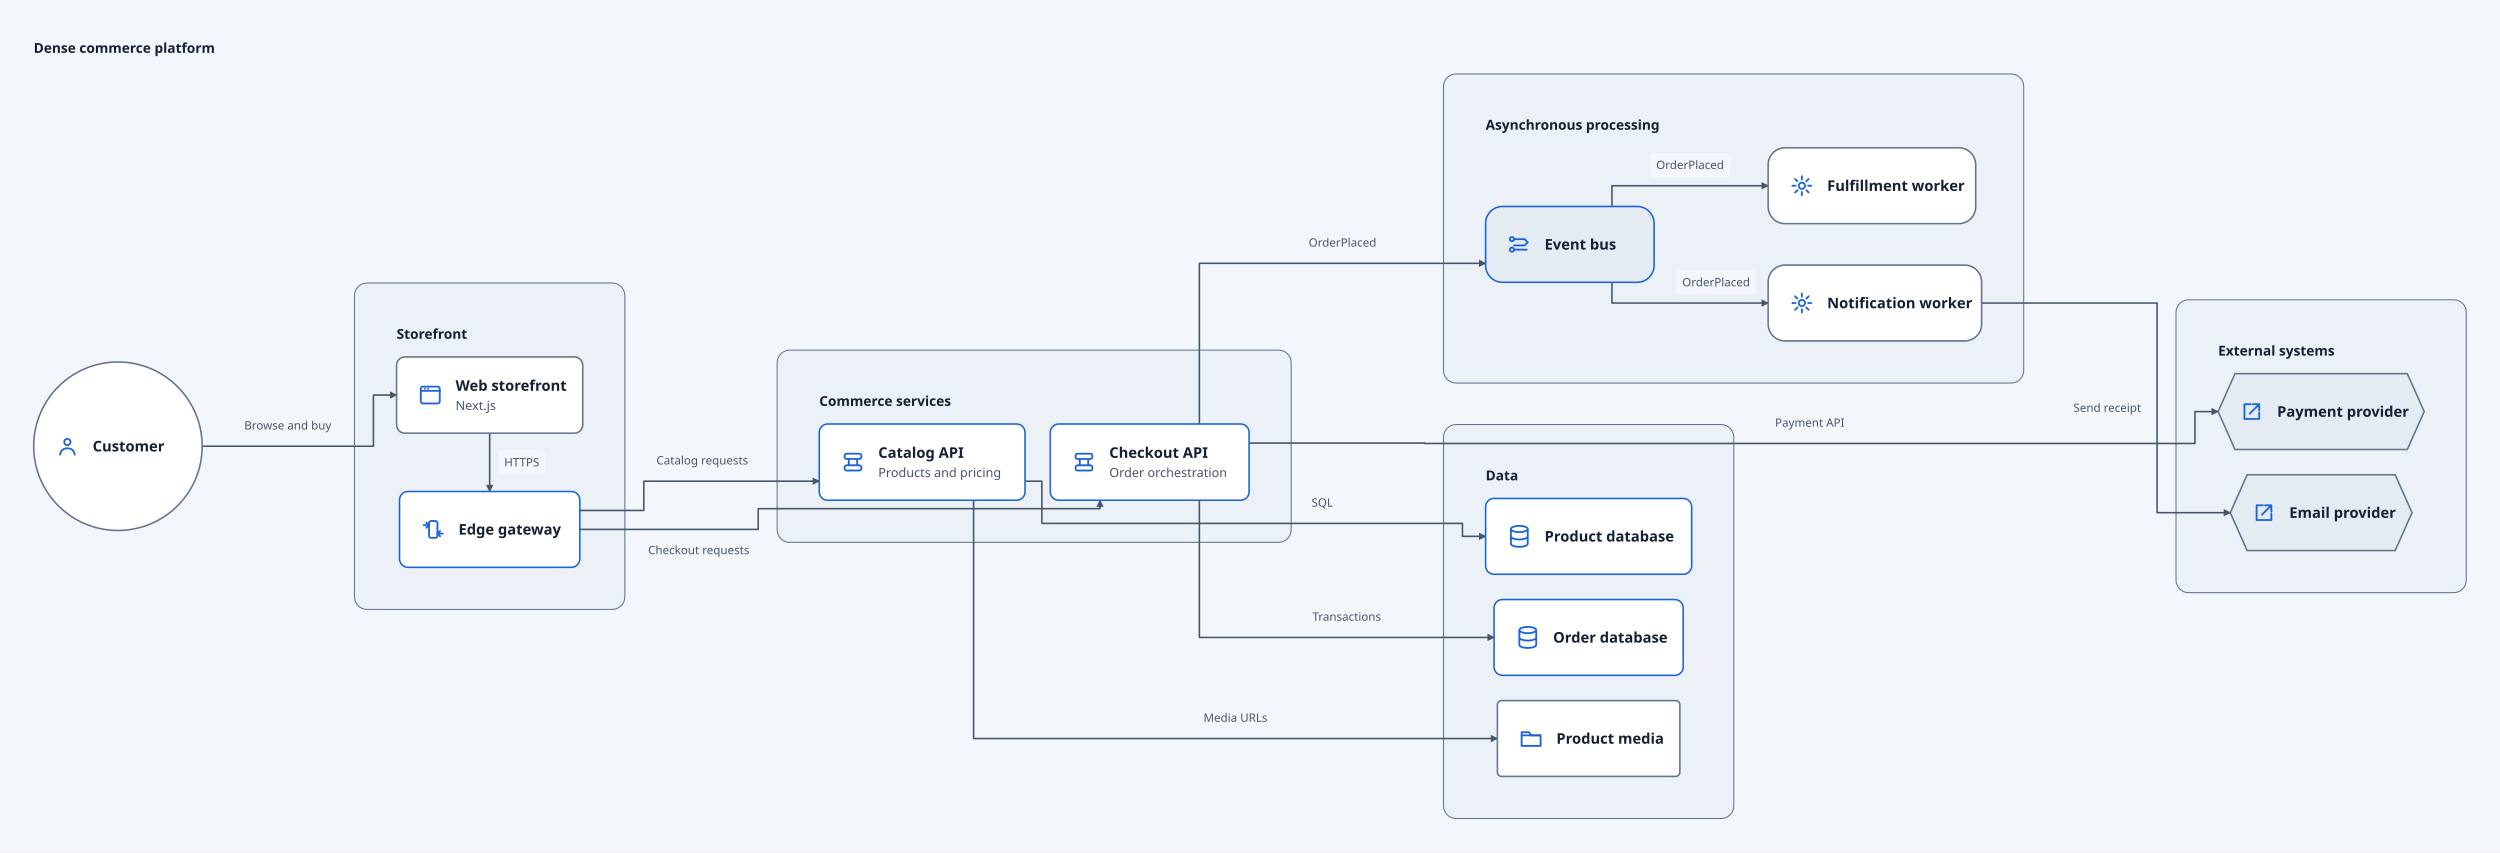
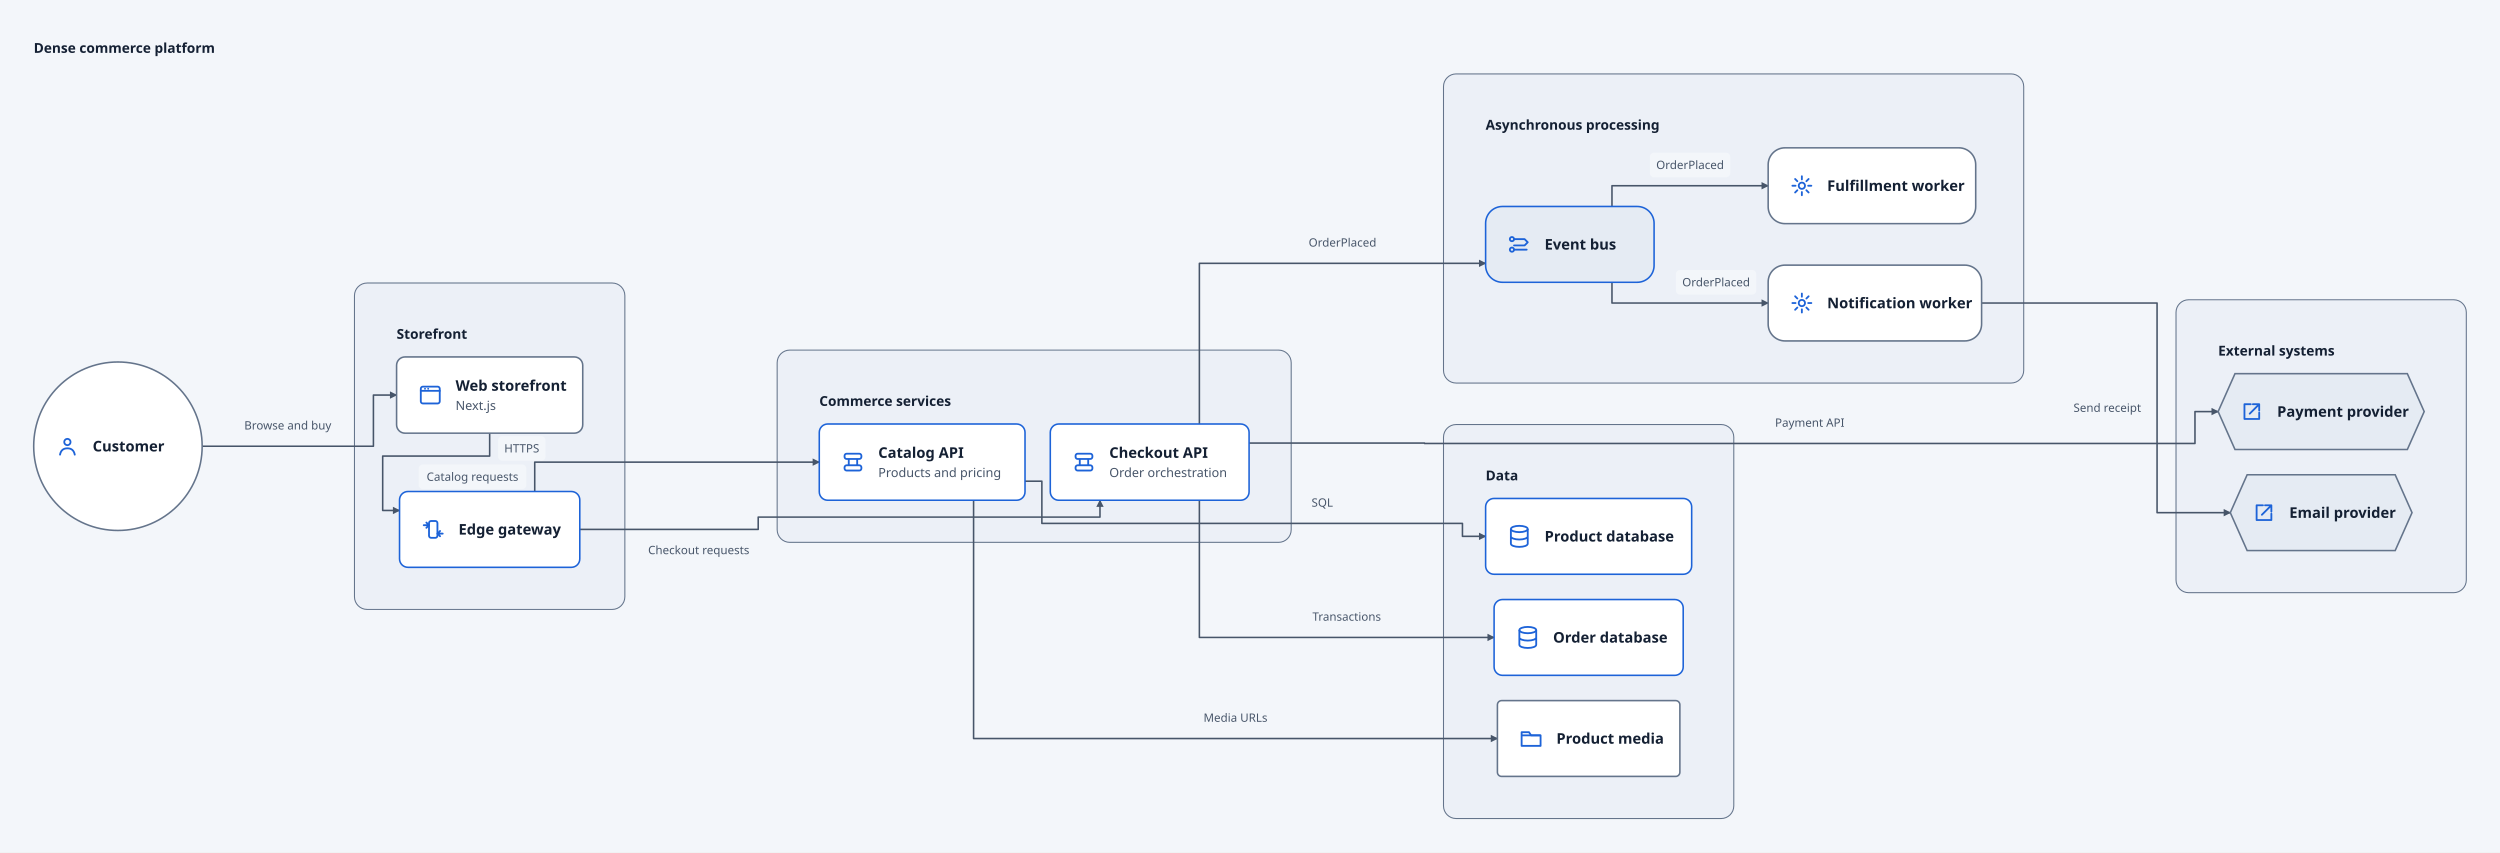
<svg xmlns="http://www.w3.org/2000/svg" width="2374.35" height="809.4" viewBox="0 0 2374.35 809.4" role="img" aria-labelledby="stack-title stack-description" data-engine-version="0.9.0" data-theme-id="default" data-theme-version="0.7.0" data-theme-revision="sha256:4a8b94b746c6b120998bfbe701edd722449a28c89c424b0a33f67561756ded5a">
  <rect x="0" y="0" width="2374.35" height="809.4" fill="#F3F6FA" />
  <defs>
    <marker id="stack-arrow" markerUnits="userSpaceOnUse" markerWidth="7" markerHeight="7" refX="9000" refY="5000" viewBox="0 0 10000 10000" orient="auto-start-reverse">
      <path d="M 0 0 L 10000 5000 L 0 10000 z" fill="#475569" />
    </marker>
  </defs>
  <text x="32" y="50.2" fill="#142033" font-family="system-ui" font-size="13" font-weight="600">Dense commerce platform</text>
  <g data-stack-layer="groups">
    <g role="group" aria-label="Storefront" data-stack-id="storefront">
      <rect x="336.65" y="268.8" width="256.8" height="310" rx="12" fill="#E5EBF3" fill-opacity="0.55" stroke="#64748B" stroke-width="1" />
      <text x="376.65" y="321.8" fill="#142033" font-family="system-ui" font-size="13" font-weight="600">Storefront</text>
    </g>
    <g role="group" aria-label="Commerce services" data-stack-id="commerce">
      <rect x="738.1" y="332.5" width="488.2" height="182.6" rx="12" fill="#E5EBF3" fill-opacity="0.55" stroke="#64748B" stroke-width="1" />
      <text x="778.1" y="385.5" fill="#142033" font-family="system-ui" font-size="13" font-weight="600">Commerce services</text>
    </g>
    <g role="group" aria-label="Asynchronous processing" data-stack-id="asynchronous">
      <rect x="1370.95" y="70.2" width="551.05" height="293.6" rx="12" fill="#E5EBF3" fill-opacity="0.55" stroke="#64748B" stroke-width="1" />
      <text x="1410.95" y="123.2" fill="#142033" font-family="system-ui" font-size="13" font-weight="600">Asynchronous processing</text>
    </g>
    <g role="group" aria-label="Data" data-stack-id="data">
      <rect x="1370.95" y="403.2" width="275.7" height="374.2" rx="12" fill="#E5EBF3" fill-opacity="0.55" stroke="#64748B" stroke-width="1" />
      <text x="1410.95" y="456.2" fill="#142033" font-family="system-ui" font-size="13" font-weight="600">Data</text>
    </g>
    <g role="group" aria-label="External systems" data-stack-id="partners">
      <rect x="2066.65" y="284.7" width="275.7" height="278.2" rx="12" fill="#E5EBF3" fill-opacity="0.55" stroke="#64748B" stroke-width="1" />
      <text x="2106.65" y="337.7" fill="#142033" font-family="system-ui" font-size="13" font-weight="600">External systems</text>
    </g>
  </g>
  <g data-stack-layer="edges">
    <g role="group" aria-label="Customer flows to Web storefront: Browse and buy" data-edge-kind="request" data-edge-direction="forward">
      <polyline points="192,423.8 354.65,423.8 354.65,375.2 376.65,375.2" fill="none" stroke="#475569" stroke-width="1.5" stroke-linecap="round" stroke-linejoin="round" marker-end="url(#stack-arrow)" />
    </g>
    <g role="group" aria-label="Web storefront flows to Edge gateway: HTTPS" data-edge-kind="request" data-edge-direction="forward">
-       <polyline points="465.05,411.4 465.05,466.8" fill="none" stroke="#475569" stroke-width="1.5" stroke-linecap="round" stroke-linejoin="round" marker-end="url(#stack-arrow)" />
+       <polyline points="465.05,411.4 465.05,433.15 363.45,433.15 363.45,484.8 379.45,484.8" fill="none" stroke="#475569" stroke-width="1.5" stroke-linecap="round" stroke-linejoin="round" marker-end="url(#stack-arrow)" />
    </g>
    <g role="group" aria-label="Edge gateway flows to Catalog API: Catalog requests" data-edge-kind="request" data-edge-direction="forward">
-       <polyline points="550.65,484.8 611.45,484.8 611.45,457 778.1,457" fill="none" stroke="#475569" stroke-width="1.5" stroke-linecap="round" stroke-linejoin="round" marker-end="url(#stack-arrow)" />
+       <polyline points="507.85,466.8 507.85,438.9 778.1,438.9" fill="none" stroke="#475569" stroke-width="1.5" stroke-linecap="round" stroke-linejoin="round" marker-end="url(#stack-arrow)" />
    </g>
    <g role="group" aria-label="Edge gateway flows to Checkout API: Checkout requests" data-edge-kind="request" data-edge-direction="forward">
-       <polyline points="550.65,502.8 720.1,502.8 720.1,483.1 1044.7,483.1 1044.7,475.1" fill="none" stroke="#475569" stroke-width="1.5" stroke-linecap="round" stroke-linejoin="round" marker-end="url(#stack-arrow)" />
+       <polyline points="550.65,502.8 720.1,502.8 720.1,491.1 1044.7,491.1 1044.7,475.1" fill="none" stroke="#475569" stroke-width="1.5" stroke-linecap="round" stroke-linejoin="round" marker-end="url(#stack-arrow)" />
    </g>
    <g role="group" aria-label="Catalog API flows to Product database: SQL" data-edge-kind="data" data-edge-direction="forward">
      <polyline points="973.5,457 989.5,457 989.5,497.1 1388.95,497.1 1388.95,509.4 1410.95,509.4" fill="none" stroke="#475569" stroke-width="1.5" stroke-linecap="round" stroke-linejoin="round" marker-end="url(#stack-arrow)" />
    </g>
    <g role="group" aria-label="Catalog API flows to Product media: Media URLs" data-edge-kind="data" data-edge-direction="forward">
      <polyline points="924.65,475.1 924.65,701.4 1422.15,701.4" fill="none" stroke="#475569" stroke-width="1.5" stroke-linecap="round" stroke-linejoin="round" marker-end="url(#stack-arrow)" />
    </g>
    <g role="group" aria-label="Checkout API flows to Order database: Transactions" data-edge-kind="data" data-edge-direction="forward">
      <polyline points="1139.1,475.1 1139.1,605.4 1419,605.4" fill="none" stroke="#475569" stroke-width="1.5" stroke-linecap="round" stroke-linejoin="round" marker-end="url(#stack-arrow)" />
    </g>
    <g role="group" aria-label="Checkout API flows to Payment provider: Payment API" data-edge-kind="request" data-edge-direction="forward">
      <polyline points="1186.3,420.8 1352.95,420.8 1352.95,421.2 2084.65,421.2 2084.65,390.9 2106.65,390.9" fill="none" stroke="#475569" stroke-width="1.5" stroke-linecap="round" stroke-linejoin="round" marker-end="url(#stack-arrow)" />
    </g>
    <g role="group" aria-label="Checkout API flows to Event bus: OrderPlaced" data-edge-kind="event" data-edge-direction="forward">
      <polyline points="1139.1,402.7 1139.1,250.1 1410.95,250.1" fill="none" stroke="#475569" stroke-width="1.5" stroke-linecap="round" stroke-linejoin="round" marker-end="url(#stack-arrow)" />
    </g>
    <g role="group" aria-label="Event bus flows to Fulfillment worker: OrderPlaced" data-edge-kind="event" data-edge-direction="forward">
      <polyline points="1530.95,196.1 1530.95,176.4 1679.3,176.4" fill="none" stroke="#475569" stroke-width="1.5" stroke-linecap="round" stroke-linejoin="round" marker-end="url(#stack-arrow)" />
    </g>
    <g role="group" aria-label="Event bus flows to Notification worker: OrderPlaced" data-edge-kind="event" data-edge-direction="forward">
      <polyline points="1530.95,268.1 1530.95,287.8 1679.3,287.8" fill="none" stroke="#475569" stroke-width="1.5" stroke-linecap="round" stroke-linejoin="round" marker-end="url(#stack-arrow)" />
    </g>
    <g role="group" aria-label="Notification worker flows to Email provider: Send receipt" data-edge-kind="request" data-edge-direction="forward">
      <polyline points="1882,287.8 2048.65,287.8 2048.65,486.9 2118.2,486.9" fill="none" stroke="#475569" stroke-width="1.5" stroke-linecap="round" stroke-linejoin="round" marker-end="url(#stack-arrow)" />
    </g>
  </g>
  <g data-stack-layer="nodes">
    <g role="group" aria-label="Customer" data-stack-id="customer" data-node-kind="actor">
      <circle cx="112" cy="423.8" r="80" fill="#FFFFFF" stroke="#64748B" stroke-width="1.5" />
      <svg x="52" y="411.8" width="24" height="24" viewBox="0 0 24 24" color="#1D63D8" aria-hidden="true" focusable="false" data-icon-id="kind-actor">
        <circle cx="12" cy="8" r="3" fill="none" stroke="currentColor" stroke-width="1.75" />
        <path d="M5 20c.8-4 3-6 7-6s6.2 2 7 6" fill="none" stroke="currentColor" stroke-width="1.75" stroke-linecap="round" />
      </svg>
      <text x="88" y="423.8" dominant-baseline="middle" fill="#142033" font-family="system-ui" font-size="14" font-weight="600">Customer</text>
    </g>
    <g role="group" aria-label="Web storefront: Next.js" data-stack-id="web" data-node-kind="client">
      <rect x="376.65" y="339" width="176.8" height="72.4" rx="8" fill="#FFFFFF" stroke="#64748B" stroke-width="1.5" />
      <svg x="396.65" y="363.2" width="24" height="24" viewBox="0 0 24 24" color="#1D63D8" aria-hidden="true" focusable="false" data-icon-id="web">
        <rect x="3" y="4" width="18" height="16" rx="2" fill="none" stroke="currentColor" stroke-width="1.75" />
        <path d="M3 8h18M7 6h.01M10 6h.01" fill="none" stroke="currentColor" stroke-width="1.75" stroke-linecap="round" />
      </svg>
      <text x="432.65" y="366.2" dominant-baseline="middle" fill="#142033" font-family="system-ui" font-size="14" font-weight="600">Web storefront</text>
      <text x="432.65" y="385.2" dominant-baseline="middle" fill="#475569" font-family="system-ui" font-size="12" font-weight="400">Next.js</text>
    </g>
    <g role="group" aria-label="Edge gateway" data-stack-id="gateway" data-node-kind="service">
      <rect x="379.45" y="466.8" width="171.2" height="72" rx="8" fill="#FFFFFF" stroke="#1D63D8" stroke-width="1.5" />
      <svg x="399.45" y="490.8" width="24" height="24" viewBox="0 0 24 24" color="#1D63D8" aria-hidden="true" focusable="false" data-icon-id="gateway">
        <rect x="8" y="4" width="8" height="16" rx="2" fill="none" stroke="currentColor" stroke-width="1.75" />
        <path d="M3 8h5M5.5 5.5 8 8l-2.5 2.5M21 16h-5M18.5 13.5 16 16l2.5 2.5" fill="none" stroke="currentColor" stroke-width="1.75" stroke-linecap="round" stroke-linejoin="round" />
      </svg>
      <text x="435.45" y="502.8" dominant-baseline="middle" fill="#142033" font-family="system-ui" font-size="14" font-weight="600">Edge gateway</text>
    </g>
    <g role="group" aria-label="Catalog API: Products and pricing" data-stack-id="catalog" data-node-kind="service">
      <rect x="778.1" y="402.7" width="195.4" height="72.4" rx="8" fill="#FFFFFF" stroke="#1D63D8" stroke-width="1.5" />
      <svg x="798.1" y="426.9" width="24" height="24" viewBox="0 0 24 24" color="#1D63D8" aria-hidden="true" focusable="false" data-icon-id="kind-service">
        <rect x="4" y="4" width="16" height="5" rx="2" fill="none" stroke="currentColor" stroke-width="1.75" />
        <rect x="4" y="15" width="16" height="5" rx="2" fill="none" stroke="currentColor" stroke-width="1.75" />
        <path d="M8 9v6M16 9v6" fill="none" stroke="currentColor" stroke-width="1.75" />
      </svg>
      <text x="834.1" y="429.9" dominant-baseline="middle" fill="#142033" font-family="system-ui" font-size="14" font-weight="600">Catalog API</text>
      <text x="834.1" y="448.9" dominant-baseline="middle" fill="#475569" font-family="system-ui" font-size="12" font-weight="400">Products and pricing</text>
    </g>
    <g role="group" aria-label="Checkout API: Order orchestration" data-stack-id="checkout" data-node-kind="service">
      <rect x="997.5" y="402.7" width="188.8" height="72.4" rx="8" fill="#FFFFFF" stroke="#1D63D8" stroke-width="1.5" />
      <svg x="1017.5" y="426.9" width="24" height="24" viewBox="0 0 24 24" color="#1D63D8" aria-hidden="true" focusable="false" data-icon-id="kind-service">
        <rect x="4" y="4" width="16" height="5" rx="2" fill="none" stroke="currentColor" stroke-width="1.75" />
        <rect x="4" y="15" width="16" height="5" rx="2" fill="none" stroke="currentColor" stroke-width="1.75" />
        <path d="M8 9v6M16 9v6" fill="none" stroke="currentColor" stroke-width="1.75" />
      </svg>
      <text x="1053.5" y="429.9" dominant-baseline="middle" fill="#142033" font-family="system-ui" font-size="14" font-weight="600">Checkout API</text>
      <text x="1053.5" y="448.9" dominant-baseline="middle" fill="#475569" font-family="system-ui" font-size="12" font-weight="400">Order orchestration</text>
    </g>
    <g role="group" aria-label="Event bus" data-stack-id="events" data-node-kind="queue">
      <rect x="1410.95" y="196.1" width="160" height="72" rx="16" fill="#E5EBF3" stroke="#1D63D8" stroke-width="1.5" />
      <svg x="1430.95" y="220.1" width="24" height="24" viewBox="0 0 24 24" color="#1D63D8" aria-hidden="true" focusable="false" data-icon-id="kind-queue">
        <circle cx="5" cy="7" r="2" fill="none" stroke="currentColor" stroke-width="1.75" />
        <circle cx="5" cy="17" r="2" fill="none" stroke="currentColor" stroke-width="1.75" />
        <path d="M7 7h10l3 3-3 3H7M7 17h12" fill="none" stroke="currentColor" stroke-width="1.75" stroke-linecap="round" stroke-linejoin="round" />
      </svg>
      <text x="1466.95" y="232.1" dominant-baseline="middle" fill="#142033" font-family="system-ui" font-size="14" font-weight="600">Event bus</text>
    </g>
    <g role="group" aria-label="Fulfillment worker" data-stack-id="fulfillment" data-node-kind="worker">
      <rect x="1679.3" y="140.4" width="197.1" height="72" rx="16" fill="#FFFFFF" stroke="#64748B" stroke-width="1.5" />
      <svg x="1699.3" y="164.4" width="24" height="24" viewBox="0 0 24 24" color="#1D63D8" aria-hidden="true" focusable="false" data-icon-id="kind-worker">
        <circle cx="12" cy="12" r="3" fill="none" stroke="currentColor" stroke-width="1.75" />
        <path d="M12 3v3M12 18v3M3 12h3M18 12h3M5.6 5.6l2.1 2.1M16.3 16.3l2.1 2.1M18.4 5.6l-2.1 2.1M7.7 16.3l-2.1 2.1" fill="none" stroke="currentColor" stroke-width="1.75" stroke-linecap="round" />
      </svg>
      <text x="1735.3" y="176.4" dominant-baseline="middle" fill="#142033" font-family="system-ui" font-size="14" font-weight="600">Fulfillment worker</text>
    </g>
    <g role="group" aria-label="Notification worker" data-stack-id="notifications" data-node-kind="worker">
      <rect x="1679.3" y="251.8" width="202.7" height="72" rx="16" fill="#FFFFFF" stroke="#64748B" stroke-width="1.5" />
      <svg x="1699.3" y="275.8" width="24" height="24" viewBox="0 0 24 24" color="#1D63D8" aria-hidden="true" focusable="false" data-icon-id="kind-worker">
        <circle cx="12" cy="12" r="3" fill="none" stroke="currentColor" stroke-width="1.75" />
        <path d="M12 3v3M12 18v3M3 12h3M18 12h3M5.6 5.6l2.1 2.1M16.3 16.3l2.1 2.1M18.4 5.6l-2.1 2.1M7.7 16.3l-2.1 2.1" fill="none" stroke="currentColor" stroke-width="1.75" stroke-linecap="round" />
      </svg>
      <text x="1735.3" y="287.8" dominant-baseline="middle" fill="#142033" font-family="system-ui" font-size="14" font-weight="600">Notification worker</text>
    </g>
    <g role="group" aria-label="Product database" data-stack-id="products" data-node-kind="database">
      <rect x="1410.95" y="473.4" width="195.7" height="72" rx="8" fill="#FFFFFF" stroke="#1D63D8" stroke-width="1.5" />
      <svg x="1430.95" y="497.4" width="24" height="24" viewBox="0 0 24 24" color="#1D63D8" aria-hidden="true" focusable="false" data-icon-id="kind-database">
        <ellipse cx="12" cy="5" rx="8" ry="3" fill="none" stroke="currentColor" stroke-width="1.75" />
        <path d="M4 5v7c0 1.7 3.6 3 8 3s8-1.3 8-3V5M4 12v7c0 1.7 3.6 3 8 3s8-1.3 8-3v-7" fill="none" stroke="currentColor" stroke-width="1.75" />
      </svg>
      <text x="1466.95" y="509.4" dominant-baseline="middle" fill="#142033" font-family="system-ui" font-size="14" font-weight="600">Product database</text>
    </g>
    <g role="group" aria-label="Order database" data-stack-id="orders" data-node-kind="database">
      <rect x="1419" y="569.4" width="179.6" height="72" rx="8" fill="#FFFFFF" stroke="#1D63D8" stroke-width="1.5" />
      <svg x="1439" y="593.4" width="24" height="24" viewBox="0 0 24 24" color="#1D63D8" aria-hidden="true" focusable="false" data-icon-id="kind-database">
        <ellipse cx="12" cy="5" rx="8" ry="3" fill="none" stroke="currentColor" stroke-width="1.75" />
        <path d="M4 5v7c0 1.7 3.6 3 8 3s8-1.3 8-3V5M4 12v7c0 1.7 3.6 3 8 3s8-1.3 8-3v-7" fill="none" stroke="currentColor" stroke-width="1.75" />
      </svg>
      <text x="1475" y="605.4" dominant-baseline="middle" fill="#142033" font-family="system-ui" font-size="14" font-weight="600">Order database</text>
    </g>
    <g role="group" aria-label="Product media" data-stack-id="assets" data-node-kind="storage">
      <rect x="1422.15" y="665.4" width="173.3" height="72" rx="4" fill="#FFFFFF" stroke="#64748B" stroke-width="1.5" />
      <svg x="1442.15" y="689.4" width="24" height="24" viewBox="0 0 24 24" color="#1D63D8" aria-hidden="true" focusable="false" data-icon-id="kind-storage">
        <path d="M3 6h7l2 3h9v10H3V6Z" fill="none" stroke="currentColor" stroke-width="1.75" stroke-linejoin="round" />
        <path d="M3 9h18" fill="none" stroke="currentColor" stroke-width="1.75" />
      </svg>
      <text x="1478.15" y="701.4" dominant-baseline="middle" fill="#142033" font-family="system-ui" font-size="14" font-weight="600">Product media</text>
    </g>
    <g role="group" aria-label="Payment provider" data-stack-id="payment" data-node-kind="external">
      <polygon points="2122.65,354.9 2286.35,354.9 2302.35,390.9 2286.35,426.9 2122.65,426.9 2106.65,390.9" fill="#E5EBF3" stroke="#64748B" stroke-width="1.5" />
      <svg x="2126.65" y="378.9" width="24" height="24" viewBox="0 0 24 24" color="#1D63D8" aria-hidden="true" focusable="false" data-icon-id="kind-external">
        <path d="M11 5H5v14h14v-6M13 5h6v6M19 5l-9 9" fill="none" stroke="currentColor" stroke-width="1.75" stroke-linecap="round" stroke-linejoin="round" />
      </svg>
      <text x="2162.65" y="390.9" dominant-baseline="middle" fill="#142033" font-family="system-ui" font-size="14" font-weight="600">Payment provider</text>
    </g>
    <g role="group" aria-label="Email provider" data-stack-id="email" data-node-kind="external">
      <polygon points="2134.2,450.9 2274.8,450.9 2290.8,486.9 2274.8,522.9 2134.2,522.9 2118.2,486.9" fill="#E5EBF3" stroke="#64748B" stroke-width="1.5" />
      <svg x="2138.2" y="474.9" width="24" height="24" viewBox="0 0 24 24" color="#1D63D8" aria-hidden="true" focusable="false" data-icon-id="kind-external">
        <path d="M11 5H5v14h14v-6M13 5h6v6M19 5l-9 9" fill="none" stroke="currentColor" stroke-width="1.75" stroke-linecap="round" stroke-linejoin="round" />
      </svg>
      <text x="2174.2" y="486.9" dominant-baseline="middle" fill="#142033" font-family="system-ui" font-size="14" font-weight="600">Email provider</text>
    </g>
  </g>
  <g data-stack-layer="edge-labels" aria-hidden="true">
    <g data-edge-label="Browse and buy">
      <rect x="224.975" y="392.4" width="96.7" height="23.4" rx="4" fill="#F3F6FA" />
      <text x="273.325" y="404.1" text-anchor="middle" dominant-baseline="middle" fill="#475569" font-family="system-ui" font-size="11">Browse and buy</text>
    </g>
    <g data-edge-label="HTTPS">
-       <rect x="473.05" y="427.4" width="45" height="23.4" rx="4" fill="#F3F6FA" />
-       <text x="495.55" y="439.1" text-anchor="middle" dominant-baseline="middle" fill="#475569" font-family="system-ui" font-size="11">HTTPS</text>
+       <rect x="473.05" y="414.2" width="45" height="23.4" rx="4" fill="#F3F6FA" />
+       <text x="495.55" y="425.9" text-anchor="middle" dominant-baseline="middle" fill="#475569" font-family="system-ui" font-size="11">HTTPS</text>
    </g>
    <g data-edge-label="Catalog requests">
-       <rect x="615.9" y="425.6" width="102.2" height="23.4" rx="4" fill="#F3F6FA" />
-       <text x="667" y="437.3" text-anchor="middle" dominant-baseline="middle" fill="#475569" font-family="system-ui" font-size="11">Catalog requests</text>
+       <rect x="397.65" y="441.15" width="102.2" height="23.4" rx="4" fill="#F3F6FA" />
+       <text x="448.75" y="452.85" text-anchor="middle" dominant-baseline="middle" fill="#475569" font-family="system-ui" font-size="11">Catalog requests</text>
    </g>
    <g data-edge-label="Checkout requests">
      <rect x="607.291" y="510.8" width="112.65" height="23.4" rx="4" fill="#F3F6FA" />
      <text x="663.616" y="522.5" text-anchor="middle" dominant-baseline="middle" fill="#475569" font-family="system-ui" font-size="11">Checkout requests</text>
    </g>
    <g data-edge-label="SQL">
      <rect x="1239.9" y="465.7" width="31.8" height="23.4" rx="4" fill="#F3F6FA" />
      <text x="1255.8" y="477.4" text-anchor="middle" dominant-baseline="middle" fill="#475569" font-family="system-ui" font-size="11">SQL</text>
    </g>
    <g data-edge-label="Media URLs">
      <rect x="1136.875" y="670" width="73.05" height="23.4" rx="4" fill="#F3F6FA" />
      <text x="1173.4" y="681.7" text-anchor="middle" dominant-baseline="middle" fill="#475569" font-family="system-ui" font-size="11">Media URLs</text>
    </g>
    <g data-edge-label="Transactions">
      <rect x="1237.85" y="574" width="82.4" height="23.4" rx="4" fill="#F3F6FA" />
      <text x="1279.05" y="585.7" text-anchor="middle" dominant-baseline="middle" fill="#475569" font-family="system-ui" font-size="11">Transactions</text>
    </g>
    <g data-edge-label="Payment API">
      <rect x="1679.8" y="389.8" width="78" height="23.4" rx="4" fill="#F3F6FA" />
      <text x="1718.8" y="401.5" text-anchor="middle" dominant-baseline="middle" fill="#475569" font-family="system-ui" font-size="11">Payment API</text>
    </g>
    <g data-edge-label="OrderPlaced">
      <rect x="1236.85" y="218.7" width="76.35" height="23.4" rx="4" fill="#F3F6FA" />
      <text x="1275.025" y="230.4" text-anchor="middle" dominant-baseline="middle" fill="#475569" font-family="system-ui" font-size="11">OrderPlaced</text>
    </g>
    <g data-edge-label="OrderPlaced">
      <rect x="1566.95" y="145" width="76.35" height="23.4" rx="4" fill="#F3F6FA" />
      <text x="1605.125" y="156.7" text-anchor="middle" dominant-baseline="middle" fill="#475569" font-family="system-ui" font-size="11">OrderPlaced</text>
    </g>
    <g data-edge-label="OrderPlaced">
      <rect x="1591.675" y="256.4" width="76.35" height="23.4" rx="4" fill="#F3F6FA" />
      <text x="1629.85" y="268.1" text-anchor="middle" dominant-baseline="middle" fill="#475569" font-family="system-ui" font-size="11">OrderPlaced</text>
    </g>
    <g data-edge-label="Send receipt">
      <rect x="1962.1" y="375.65" width="78.55" height="23.4" rx="4" fill="#F3F6FA" />
      <text x="2001.375" y="387.35" text-anchor="middle" dominant-baseline="middle" fill="#475569" font-family="system-ui" font-size="11">Send receipt</text>
    </g>
  </g>
</svg>
